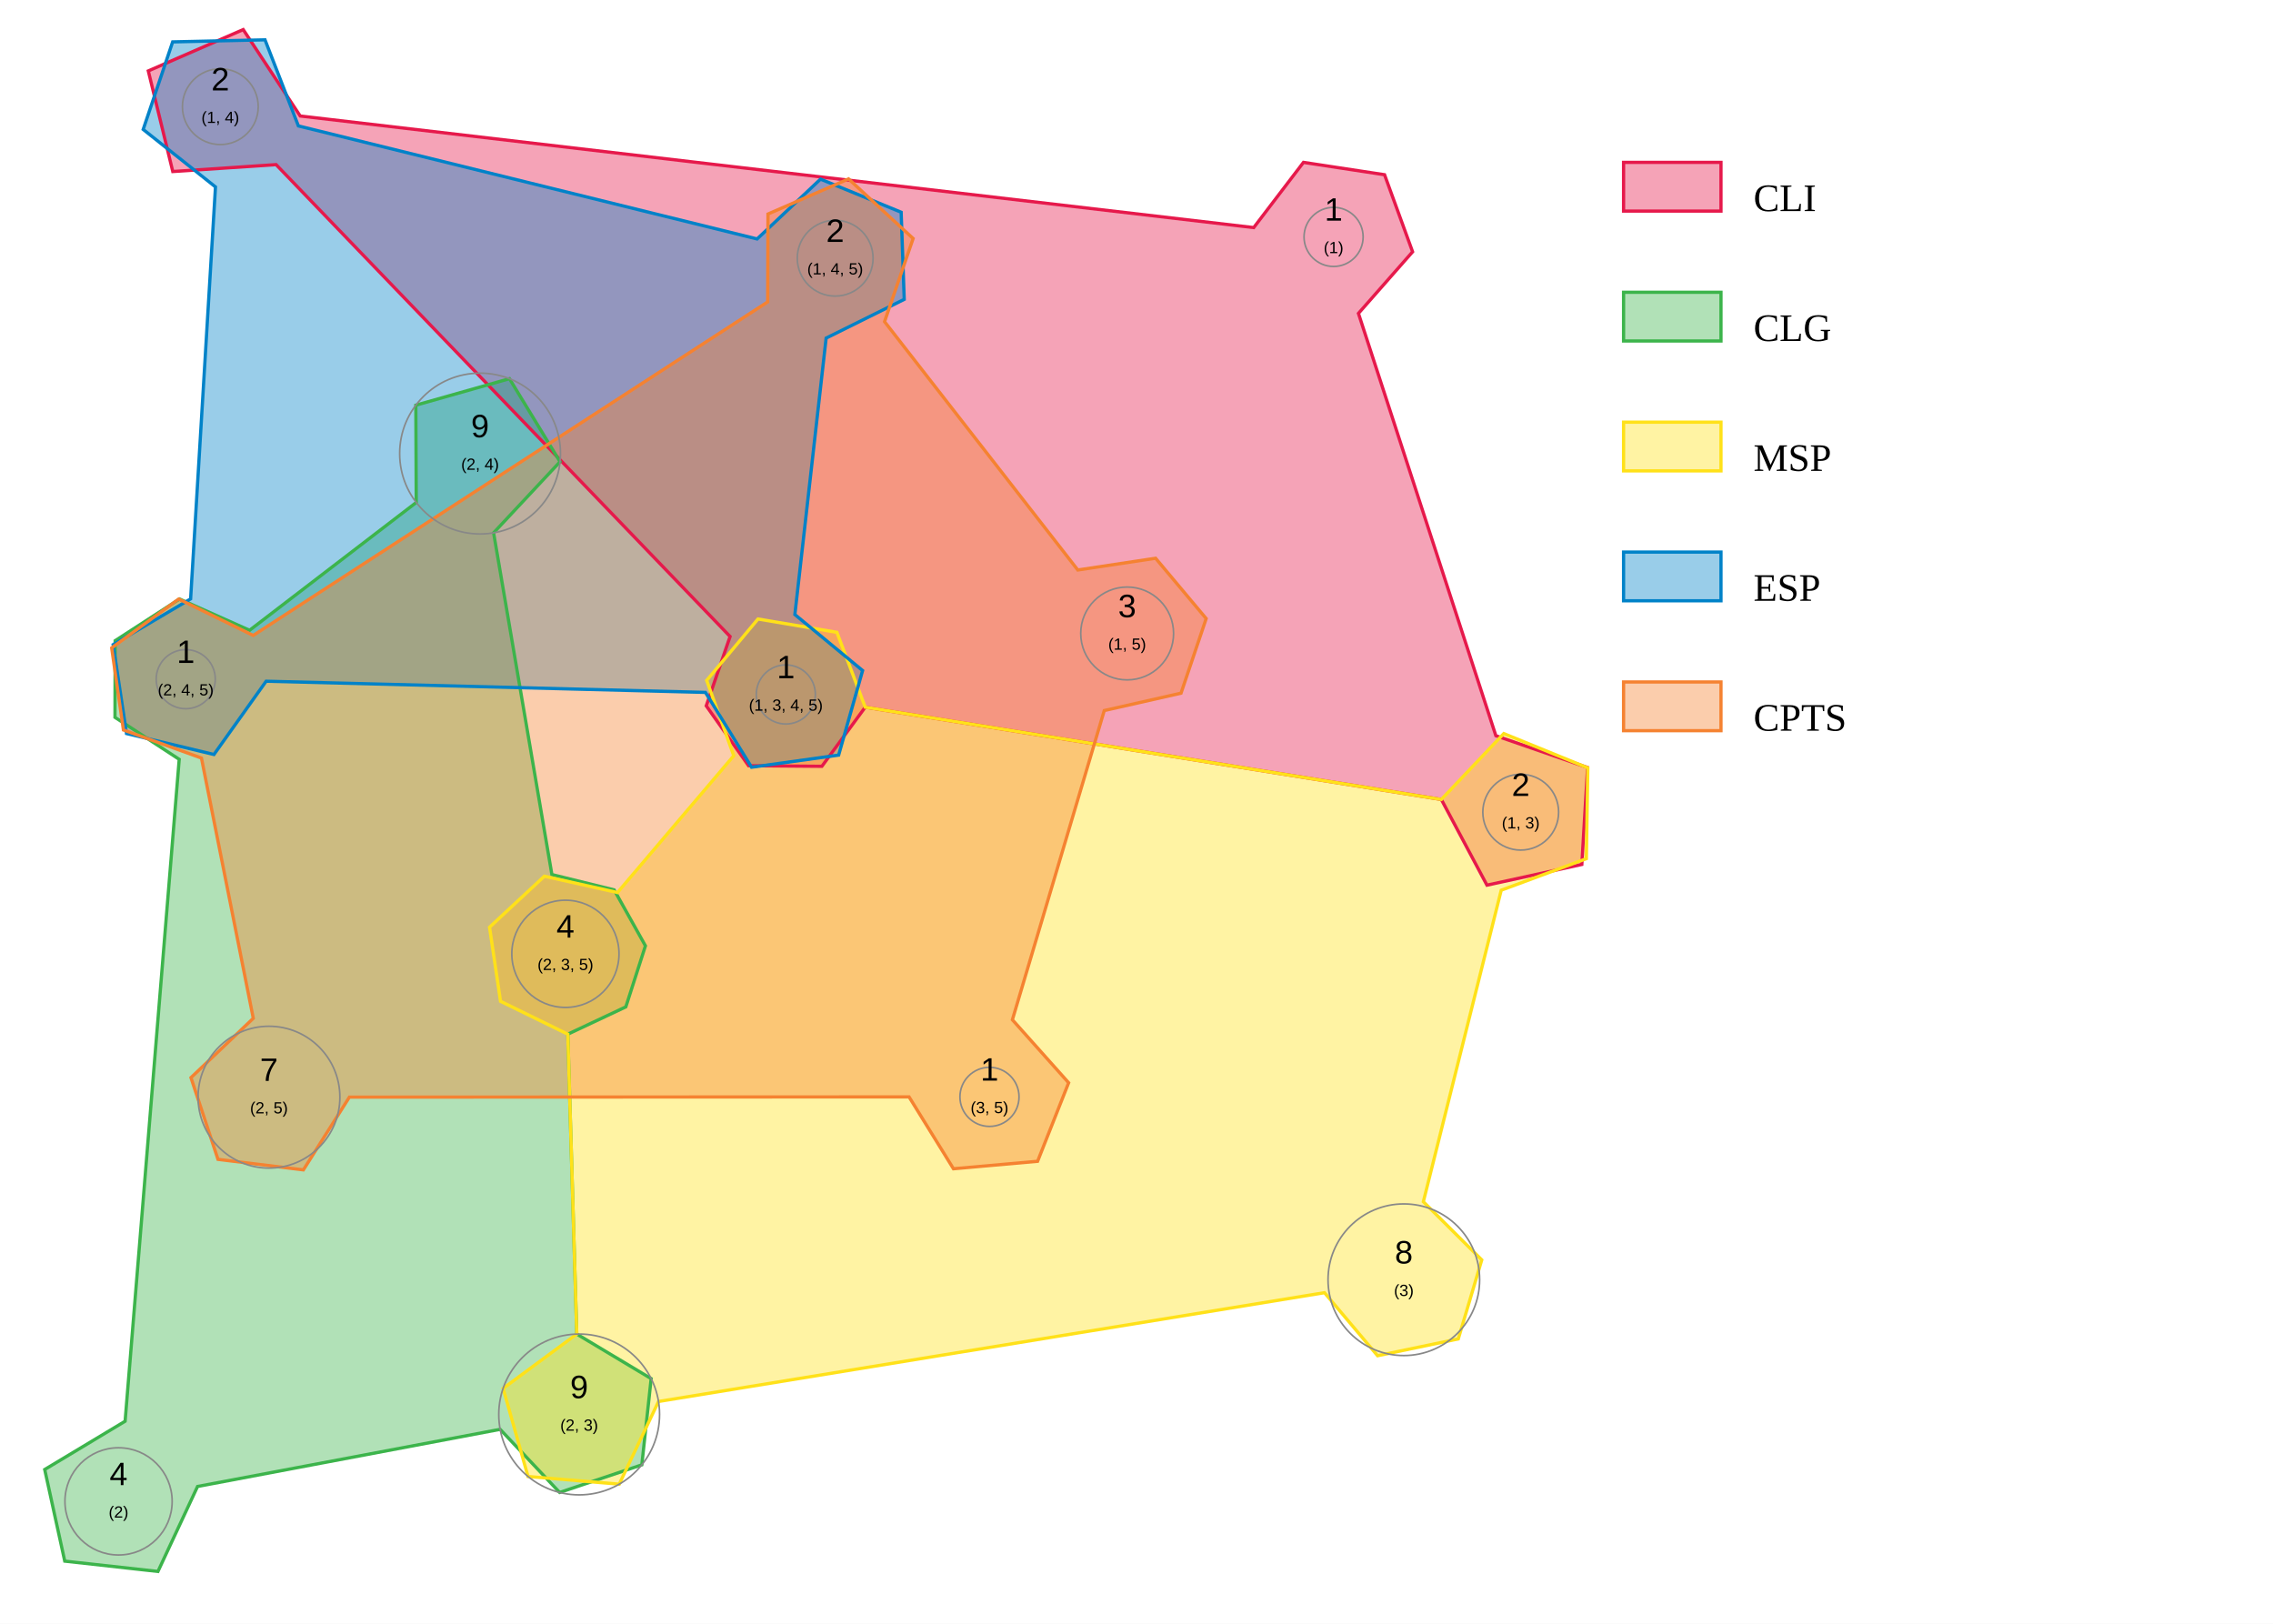
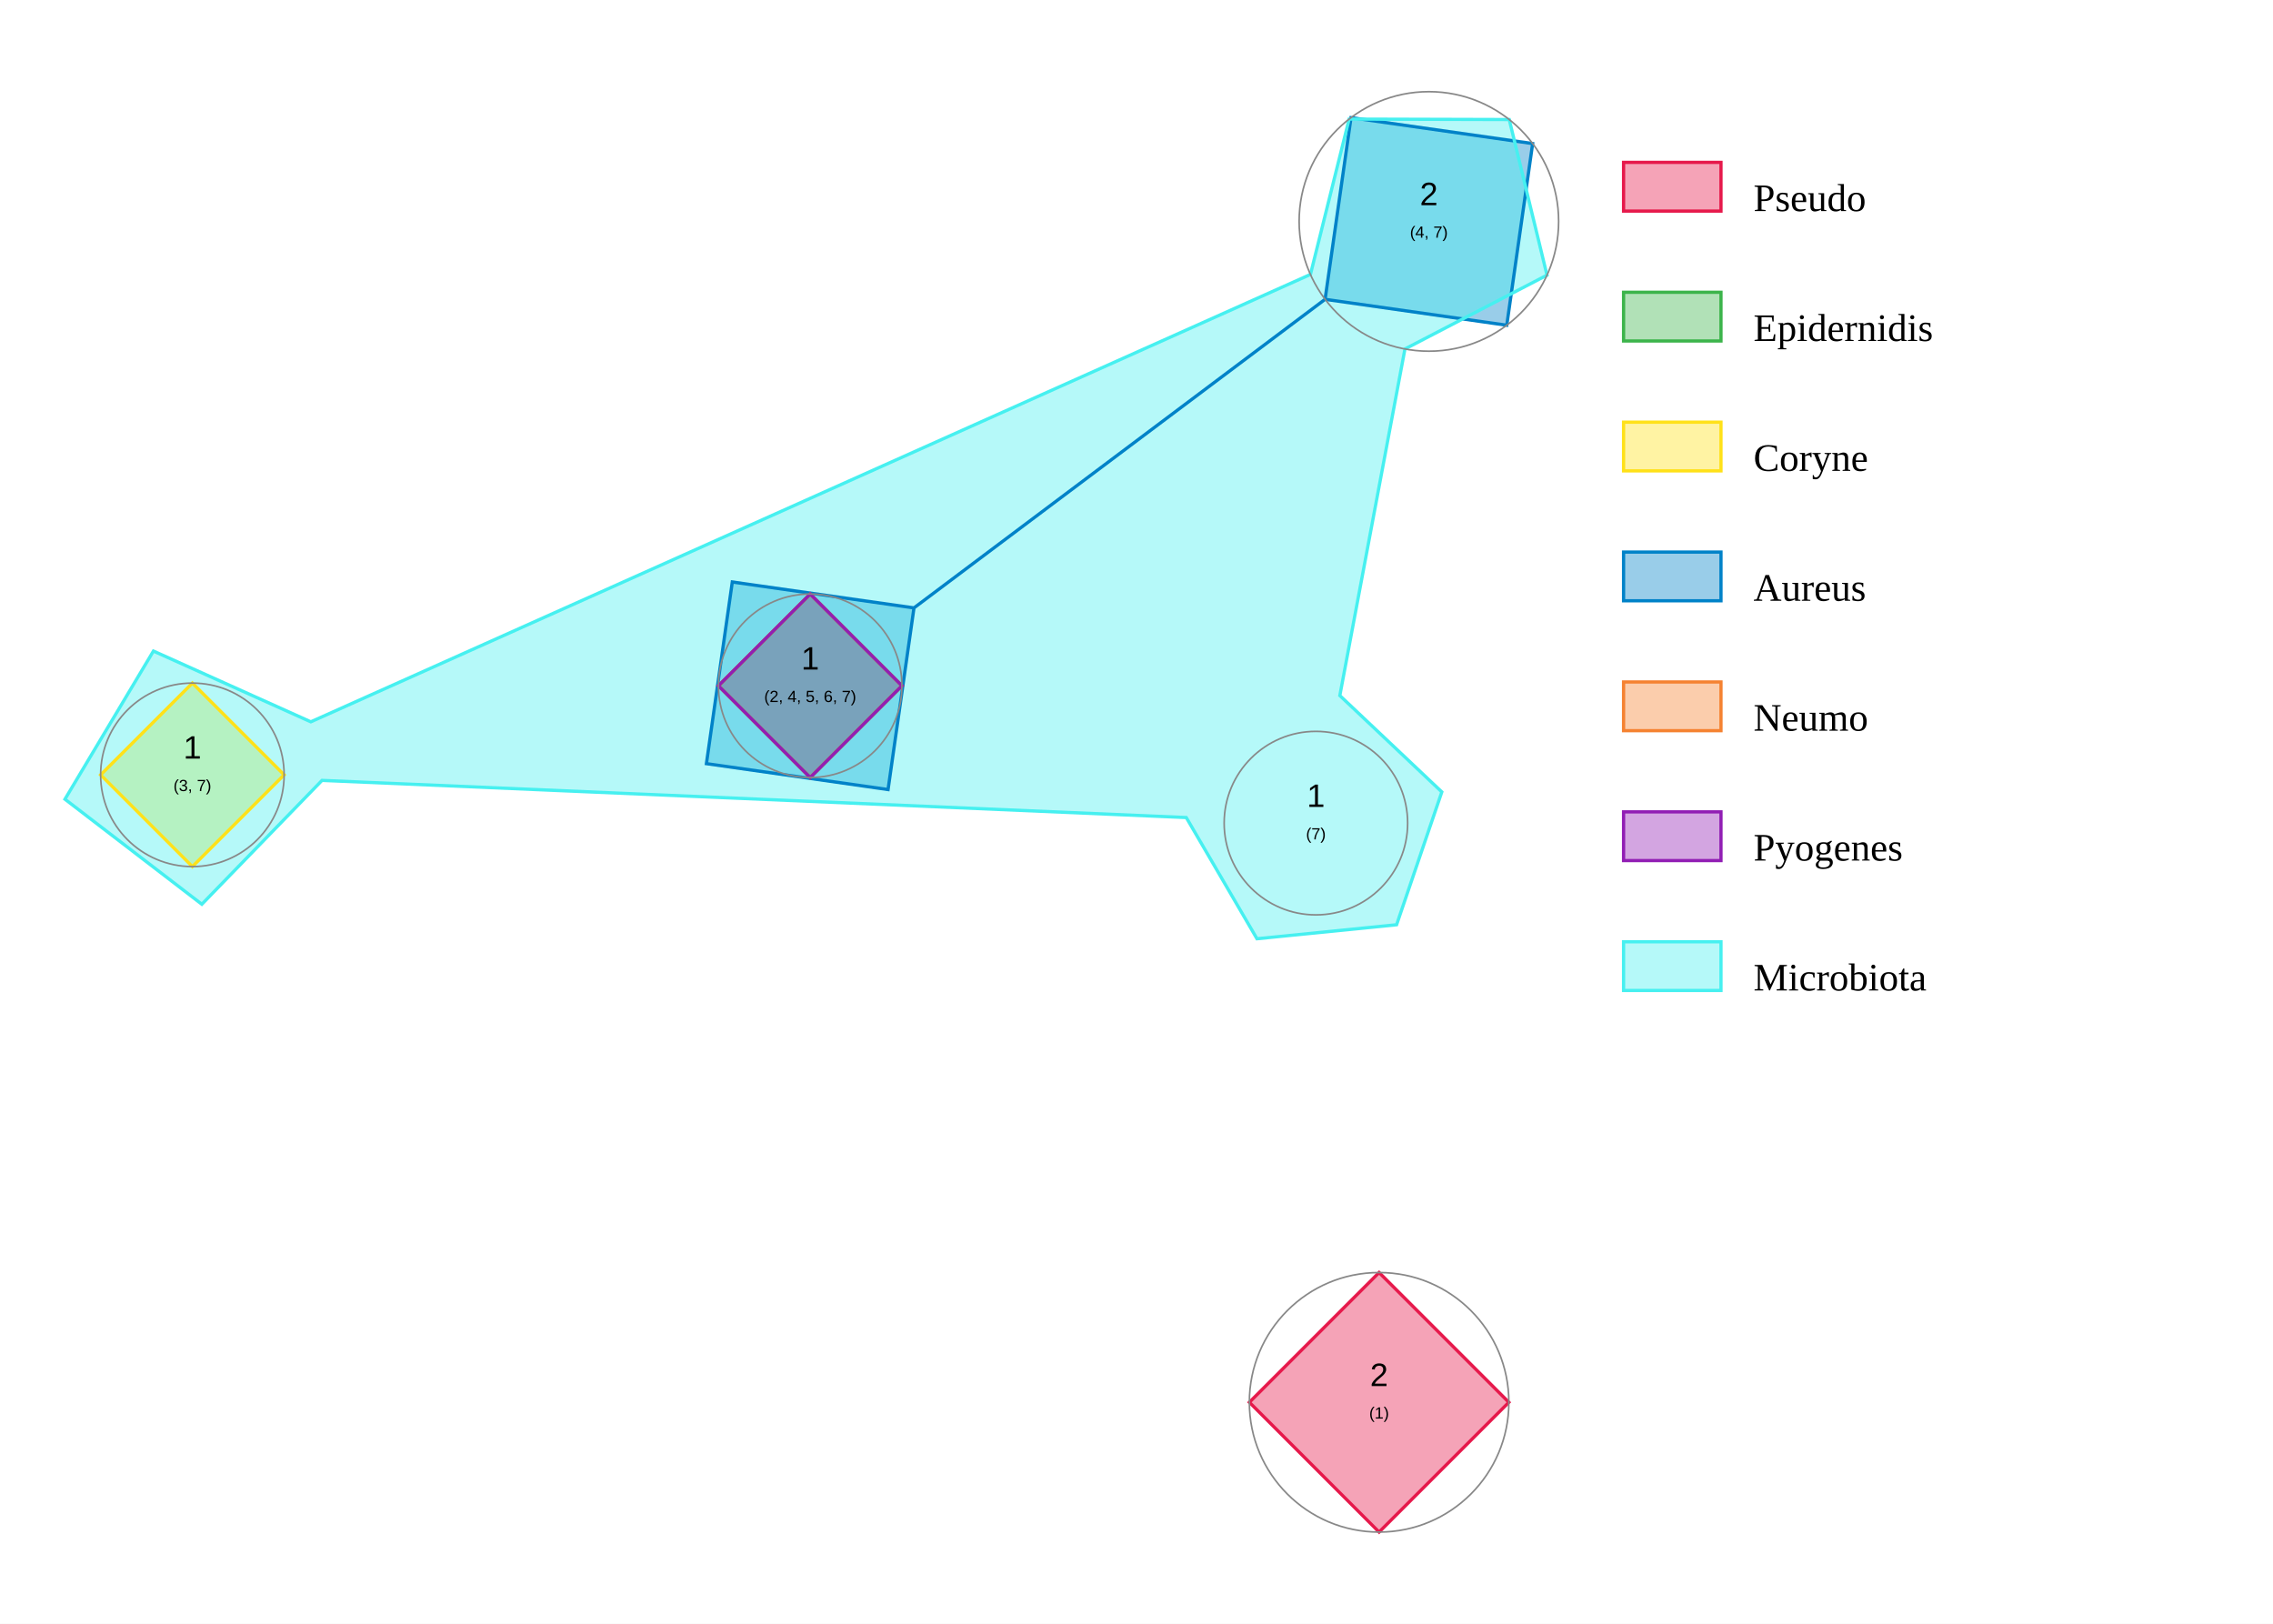
<svg xmlns="http://www.w3.org/2000/svg" xmlns:xlink="http://www.w3.org/1999/xlink" width="700" height="500">
  <defs>
    <style type="text/css">
  .borderLine {
	   stroke: none;
	   fill-opacity: 0.4;
  }
  .outLine {
	   stroke-width: 1;
	   fill: none;
  }
  .circle {
	   stroke: #888888;
	   stroke-width: 0.5;
	   fill: none;
    pointer-events: all;
  }
  .spcircle {
	   stroke: #FF2222;
	   stroke-width: 1;
	   fill: none;
    pointer-events: all;
  }
  .tLabel {
	   font-family: Arial;
    pointer-events: none;
	   font-size: 14px;
	   text-anchor: middle;
	   alignment-baseline: central;
  }
  .nLabel {
	   font-family: Arial;
    pointer-events: none;
	   font-size: 10px;
	   text-anchor: middle;
	   alignment-baseline: central;
  }
  .belong {
	   font-family: Arial;
    pointer-events: none;
	   font-size: 5px;
	   text-anchor: middle;
	   alignment-baseline: central;
  }
  .p0{
    stroke: none;
    fill: #e6194b;
  }
  .q0{
    fill: none;
    stroke: #e6194b;
  }
  .p1{
    stroke: none;
    fill: #3cb44b;
  }
  .q1{
    fill: none;
    stroke: #3cb44b;
  }
  .p2{
    stroke: none;
    fill: #ffe119;
  }
  .q2{
    fill: none;
    stroke: #ffe119;
  }
  .p3{
    stroke: none;
    fill: #0082c8;
  }
  .q3{
    fill: none;
    stroke: #0082c8;
  }
  .p4{
    stroke: none;
    fill: #f58231;
  }
  .q4{
    fill: none;
    stroke: #f58231;
  }
+   .p5{
+     stroke: none;
+     fill: #911eb4;
+   }
+   .q5{
+     fill: none;
+     stroke: #911eb4;
+   }
+   .p6{
+     stroke: none;
+     fill: #46f0f0;
+   }
+   .q6{
+     fill: none;
+     stroke: #46f0f0;
+   }

</style>
    <symbol id="bl0">
-       <path d="M 92.45 35.72 L 74.90 9.11 L 45.67 21.84 L 53.21 52.82 L 85.02 50.69 L 224.84 196.00 L 217.50 217.35 L 230.53 235.79 L 253.11 235.97 L 266.46 217.76 L 443.88 246.18 L 457.93 272.57 L 487.15 266.19 L 488.92 236.34 L 460.67 226.55 L 418.35 96.50 L 435.03 77.53 L 426.39 53.80 L 401.42 50.00 L 386.10 70.08 Z" />
+       <path d="M 464.67 431.81 L 424.71 391.85 L 384.76 431.81 L 424.71 471.77 Z" />
    </symbol>
    <symbol id="bl1">
-       <path d="M 38.53 437.64 L 13.77 452.51 L 19.94 480.72 L 48.64 483.90 L 60.84 457.73 L 154.03 440.14 L 172.35 459.57 L 197.66 451.07 L 200.53 424.52 L 177.62 410.80 L 174.86 318.46 L 192.73 310.05 L 198.77 291.25 L 189.13 274.02 L 169.96 269.30 L 152.01 164.07 L 172.47 142.19 L 156.89 116.61 L 128.06 124.77 L 128.19 154.73 L 76.86 194.08 L 55.29 184.45 L 35.46 197.29 L 35.41 220.90 L 55.19 233.82 Z" />
+       <path d="M 277.76 211.17 L 249.51 182.92 L 221.25 211.17 L 249.51 239.43 Z" />
    </symbol>
    <symbol id="bl2">
-       <path d="M 190.16 274.84 L 167.65 269.81 L 150.76 285.52 L 154.14 308.33 L 174.86 318.46 L 177.62 410.80 L 154.94 427.53 L 162.61 454.66 L 190.70 457.02 L 202.80 431.56 L 407.89 398.06 L 424.25 417.47 L 449.10 412.29 L 456.33 387.96 L 438.34 370.05 L 462.32 274.12 L 488.54 264.41 L 488.99 236.45 L 463.11 225.89 L 443.88 246.18 L 266.46 217.76 L 257.73 194.71 L 233.43 190.61 L 217.63 209.52 L 225.97 232.71 Z" />
+       <path d="M 87.50 238.60 L 59.25 210.34 L 30.99 238.60 L 59.25 266.85 Z" />
    </symbol>
    <symbol id="bl3">
-       <path d="M 58.70 184.42 L 34.84 198.50 L 38.96 225.88 L 65.89 232.33 L 81.96 209.77 L 217.25 213.21 L 231.46 236.25 L 258.27 232.52 L 265.65 206.48 L 244.79 189.24 L 254.42 104.11 L 278.47 92.18 L 277.52 65.35 L 252.69 55.16 L 233.16 73.58 L 91.89 38.77 L 81.61 12.26 L 53.17 12.90 L 44.10 39.86 L 66.36 57.56 Z" />
+       <path d="M 281.47 187.19 L 225.52 179.21 L 217.55 235.15 L 273.49 243.13 L 281.47 187.19 L 408.08 92.17 L 464.03 100.15 L 472.00 44.21 L 416.06 36.23 L 408.08 92.17 Z" />
    </symbol>
    <symbol id="bl4">
-       <path d="M 77.98 195.67 L 55.03 184.47 L 34.39 199.51 L 38.01 224.78 L 62.04 233.43 L 78.00 313.57 L 58.81 331.84 L 67.13 357.00 L 93.43 360.24 L 107.60 337.84 L 279.96 337.77 L 293.63 359.90 L 319.54 357.60 L 329.10 333.42 L 311.78 314.02 L 340.07 218.80 L 363.71 213.45 L 371.46 190.48 L 355.88 171.90 L 331.92 175.52 L 272.41 99.05 L 281.21 73.45 L 261.32 55.09 L 236.51 65.90 L 236.42 92.97 Z" />
+       <path d="M 277.76 211.17 L 249.51 182.92 L 221.25 211.17 L 249.51 239.43 Z" />
+     </symbol>
+     <symbol id="bl5">
+       <path d="M 277.76 211.17 L 249.51 182.92 L 221.25 211.17 L 249.51 239.43 Z" />
+     </symbol>
+     <symbol id="bl6">
+       <path d="M 95.72 222.27 L 47.25 200.48 L 20.00 246.10 L 62.16 278.45 L 99.17 240.31 L 365.33 251.75 L 387.10 289.07 L 430.10 284.76 L 444.03 243.86 L 412.62 214.19 L 432.67 107.46 L 476.42 84.73 L 464.79 36.81 L 415.48 36.67 L 403.57 84.51 Z" />
    </symbol>
  </defs>
  <rect width="700" height="500" style="fill:#fff;stroke-width:0" />
  <use class="p0 borderLine" xlink:href="#bl0" />
  <use class="p1 borderLine" xlink:href="#bl1" />
  <use class="p2 borderLine" xlink:href="#bl2" />
  <use class="p3 borderLine" xlink:href="#bl3" />
  <use class="p4 borderLine" xlink:href="#bl4" />
+   <use class="p5 borderLine" xlink:href="#bl5" />
+   <use class="p6 borderLine" xlink:href="#bl6" />
  <use class="q0 outLine" xlink:href="#bl0" />
  <use class="q1 outLine" xlink:href="#bl1" />
  <use class="q2 outLine" xlink:href="#bl2" />
  <use class="q3 outLine" xlink:href="#bl3" />
  <use class="q4 outLine" xlink:href="#bl4" />
-   <circle class="circle" cx="410.693" cy="72.954" r="9.1" />
-   <text class="tLabel" x="410.69" y="52.95" />
-   <text class="nLabel" x="410.69" y="67.95">1</text>
-   <text class="belong" x="410.69" y="77.95">(1)</text>
-   <circle class="circle" cx="36.508" cy="462.319" r="16.508" />
-   <text class="tLabel" x="36.51" y="442.32" />
-   <text class="nLabel" x="36.51" y="457.32">4</text>
-   <text class="belong" x="36.51" y="467.32">(2)</text>
-   <circle class="circle" cx="178.363" cy="435.553" r="24.762" />
-   <text class="tLabel" x="178.36" y="415.55" />
-   <text class="nLabel" x="178.36" y="430.55">9</text>
-   <text class="belong" x="178.36" y="440.55">(2, 3)</text>
-   <circle class="circle" cx="147.843" cy="139.662" r="24.762" />
-   <text class="tLabel" x="147.84" y="119.66" />
-   <text class="nLabel" x="147.84" y="134.66">9</text>
-   <text class="belong" x="147.84" y="144.66">(2, 4)</text>
-   <circle class="circle" cx="57.203" cy="209.14" r="9.1" />
-   <text class="tLabel" x="57.20" y="189.14" />
-   <text class="nLabel" x="57.20" y="204.14">1</text>
-   <text class="belong" x="57.20" y="214.14">(2, 4, 5)</text>
-   <circle class="circle" cx="82.834" cy="337.855" r="21.838" />
-   <text class="tLabel" x="82.83" y="317.85" />
-   <text class="nLabel" x="82.83" y="332.85">7</text>
-   <text class="belong" x="82.83" y="342.85">(2, 5)</text>
-   <circle class="circle" cx="174.125" cy="293.712" r="16.508" />
-   <text class="tLabel" x="174.13" y="273.71" />
-   <text class="nLabel" x="174.13" y="288.71">4</text>
-   <text class="belong" x="174.13" y="298.71">(2, 3, 5)</text>
-   <circle class="circle" cx="432.33" cy="394.068" r="23.346" />
-   <text class="tLabel" x="432.33" y="374.07" />
-   <text class="nLabel" x="432.33" y="389.07">8</text>
-   <text class="belong" x="432.33" y="399.07">(3)</text>
-   <circle class="circle" cx="468.327" cy="250.096" r="11.673" />
-   <text class="tLabel" x="468.33" y="230.10" />
-   <text class="nLabel" x="468.33" y="245.10">2</text>
-   <text class="belong" x="468.33" y="255.10">(1, 3)</text>
-   <circle class="circle" cx="242.008" cy="213.843" r="9.1" />
-   <text class="tLabel" x="242.01" y="193.84" />
-   <text class="nLabel" x="242.01" y="208.84">1</text>
-   <text class="belong" x="242.01" y="218.84">(1, 3, 4, 5)</text>
-   <circle class="circle" cx="304.726" cy="337.759" r="9.1" />
-   <text class="tLabel" x="304.73" y="317.76" />
-   <text class="nLabel" x="304.73" y="332.76">1</text>
-   <text class="belong" x="304.73" y="342.76">(3, 5)</text>
-   <circle class="circle" cx="67.851" cy="32.846" r="11.673" />
-   <text class="tLabel" x="67.85" y="12.85" />
-   <text class="nLabel" x="67.85" y="27.85">2</text>
-   <text class="belong" x="67.85" y="37.85">(1, 4)</text>
-   <circle class="circle" cx="257.202" cy="79.505" r="11.673" />
-   <text class="tLabel" x="257.20" y="59.51" />
-   <text class="nLabel" x="257.20" y="74.51">2</text>
-   <text class="belong" x="257.20" y="84.51">(1, 4, 5)</text>
-   <circle class="circle" cx="347.122" cy="195.064" r="14.296" />
-   <text class="tLabel" x="347.12" y="175.06" />
-   <text class="nLabel" x="347.12" y="190.06">3</text>
-   <text class="belong" x="347.12" y="200.06">(1, 5)</text>
+   <use class="q5 outLine" xlink:href="#bl5" />
+   <use class="q6 outLine" xlink:href="#bl6" />
+   <circle class="circle" cx="424.713" cy="431.812" r="39.958" />
+   <text class="tLabel" x="424.71" y="411.81" />
+   <text class="nLabel" x="424.71" y="426.81">2</text>
+   <text class="belong" x="424.71" y="436.81">(1)</text>
+   <circle class="circle" cx="249.507" cy="211.171" r="28.254" />
+   <text class="tLabel" x="249.51" y="191.17" />
+   <text class="nLabel" x="249.51" y="206.17">1</text>
+   <text class="belong" x="249.51" y="216.17">(2, 4, 5, 6, 7)</text>
+   <circle class="circle" cx="59.247" cy="238.596" r="28.254" />
+   <text class="tLabel" x="59.25" y="218.60" />
+   <text class="nLabel" x="59.25" y="233.60">1</text>
+   <text class="belong" x="59.25" y="243.60">(3, 7)</text>
+   <circle class="circle" cx="440.042" cy="68.188" r="39.958" />
+   <text class="tLabel" x="440.04" y="48.19" />
+   <text class="nLabel" x="440.04" y="63.19">2</text>
+   <text class="belong" x="440.04" y="73.19">(4, 7)</text>
+   <circle class="circle" cx="405.248" cy="253.466" r="28.254" />
+   <text class="tLabel" x="405.25" y="233.47" />
+   <text class="nLabel" x="405.25" y="248.47">1</text>
+   <text class="belong" x="405.25" y="258.47">(7)</text>
  <rect class="p0 borderLine" x="500.00" y="50.00" width="30.00" height="15.00" />
  <rect class="q0" x="500.00" y="50.00" width="30.00" height="15.00" />
-   <text class="legend" x="540.00" y="65.00">CLI</text>
+   <text class="legend" x="540.00" y="65.00">Pseudo</text>
  <rect class="p1 borderLine" x="500.00" y="90.00" width="30.00" height="15.00" />
  <rect class="q1" x="500.00" y="90.00" width="30.00" height="15.00" />
-   <text class="legend" x="540.00" y="105.00">CLG</text>
+   <text class="legend" x="540.00" y="105.00">Epidernidis</text>
  <rect class="p2 borderLine" x="500.00" y="130.00" width="30.00" height="15.00" />
  <rect class="q2" x="500.00" y="130.00" width="30.00" height="15.00" />
-   <text class="legend" x="540.00" y="145.00">MSP</text>
+   <text class="legend" x="540.00" y="145.00">Coryne</text>
  <rect class="p3 borderLine" x="500.00" y="170.00" width="30.00" height="15.00" />
  <rect class="q3" x="500.00" y="170.00" width="30.00" height="15.00" />
-   <text class="legend" x="540.00" y="185.00">ESP</text>
+   <text class="legend" x="540.00" y="185.00">Aureus</text>
  <rect class="p4 borderLine" x="500.00" y="210.00" width="30.00" height="15.00" />
  <rect class="q4" x="500.00" y="210.00" width="30.00" height="15.00" />
-   <text class="legend" x="540.00" y="225.00">CPTS</text>
+   <text class="legend" x="540.00" y="225.00">Neumo</text>
+   <rect class="p5 borderLine" x="500.00" y="250.00" width="30.00" height="15.00" />
+   <rect class="q5" x="500.00" y="250.00" width="30.00" height="15.00" />
+   <text class="legend" x="540.00" y="265.00">Pyogenes</text>
+   <rect class="p6 borderLine" x="500.00" y="290.00" width="30.00" height="15.00" />
+   <rect class="q6" x="500.00" y="290.00" width="30.00" height="15.00" />
+   <text class="legend" x="540.00" y="305.00">Microbiota</text>
</svg>
